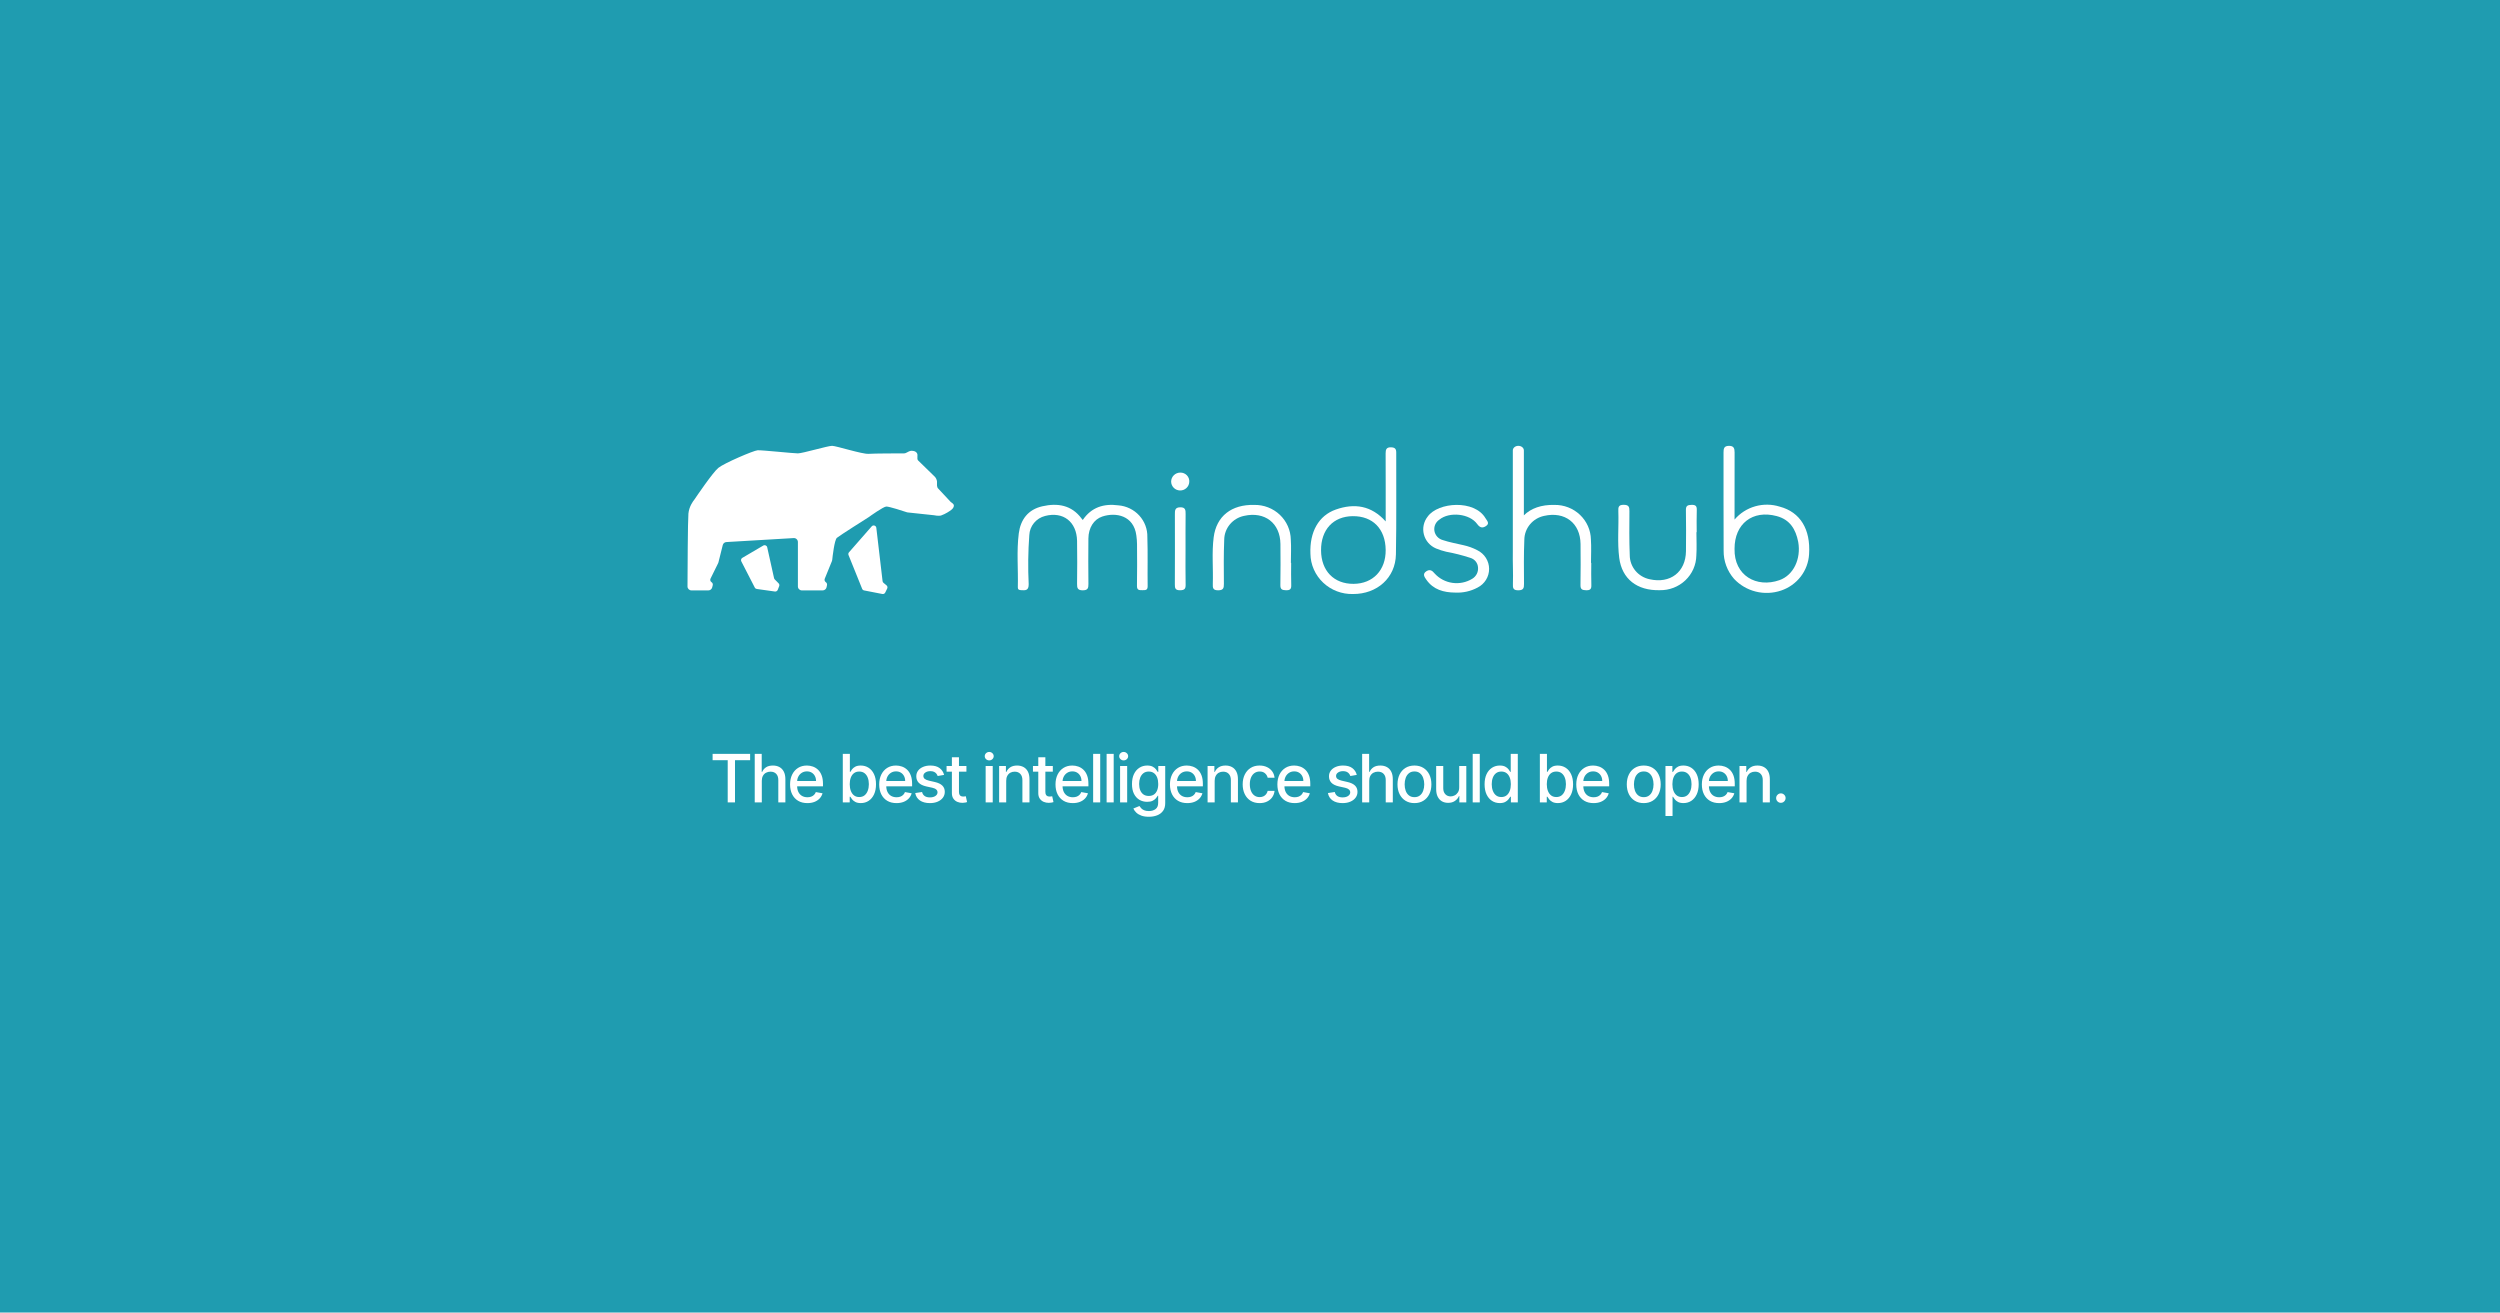
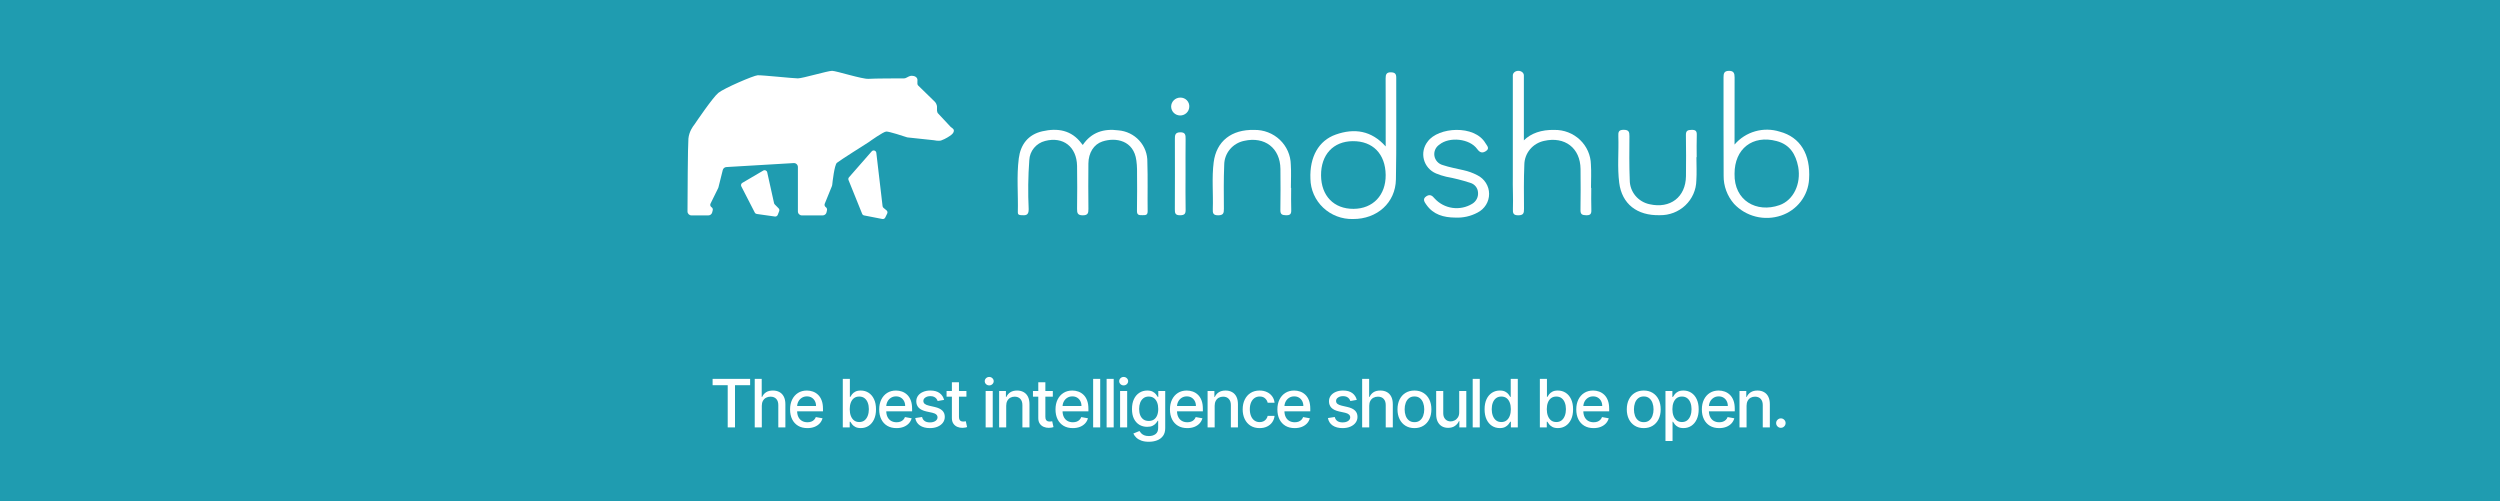
- <svg xmlns="http://www.w3.org/2000/svg" width="1200" height="630" viewBox="0 0 1200 630">
+ <svg xmlns="http://www.w3.org/2000/svg" width="1200" height="240" viewBox="0 180 1200 240">
  <rect width="1200" height="630" fill="#1F9CB0" />
  <g transform="translate(330 214) scale(1.0) translate(-330 -214)" id="mindshub-lockup">
    <path d="M418.417 252.653C419.142 251.824 420.505 252.248 420.634 253.341L423.634 278.938C423.672 279.261 423.833 279.558 424.084 279.767L425.525 280.963C425.975 281.338 426.111 281.97 425.855 282.496L424.914 284.424C424.662 284.941 424.094 285.224 423.529 285.114L414.767 283.406C414.345 283.324 413.993 283.034 413.832 282.635L407.289 266.422C407.11 265.978 407.196 265.47 407.512 265.11L418.417 252.653ZM366.374 261.868C367.117 261.432 368.071 261.846 368.258 262.688L371.545 277.501C371.596 277.733 371.713 277.946 371.88 278.115L373.733 280C374.085 280.358 374.193 280.888 374.01 281.355L373.312 283.134C373.097 283.682 372.534 284.01 371.952 283.929L363.245 282.705C362.836 282.647 362.481 282.395 362.293 282.028L355.829 269.453C355.521 268.854 355.735 268.118 356.315 267.777L366.374 261.868ZM399.433 214C401.421 214.032 413.995 218.065 416.919 217.843C419.505 217.646 431.304 217.623 433.975 217.621C434.332 217.62 434.674 217.518 434.984 217.341C435.745 216.908 436.85 216.362 437.404 216.383C438.262 216.414 439.214 216.383 440.04 217.335C440.187 217.511 440.442 218.009 440.379 218.666L440.377 218.689C440.368 218.79 440.359 218.89 440.359 218.991V219.956C440.359 220.05 440.348 220.145 440.354 220.24C440.369 220.497 440.503 220.919 440.962 221.274L448.711 228.832C449.113 229.234 449.886 230.369 449.759 231.69V233.056C449.801 233.384 449.943 234.098 450.171 234.327L456.245 240.832C456.366 240.961 456.506 241.073 456.654 241.171C457.034 241.424 457.542 241.818 457.728 242.155C457.788 242.264 457.822 242.388 457.841 242.512C457.915 242.976 457.754 243.852 456.651 244.712C455.91 245.305 453.881 246.682 451.696 247.444C451.315 247.56 450.108 247.697 448.33 247.316L435.706 245.972C435.568 245.958 435.434 245.929 435.303 245.886C434.015 245.457 426.758 243.068 425.399 243.138C423.974 243.213 417.556 247.811 416.963 248.238C416.931 248.261 416.905 248.279 416.871 248.3C415.979 248.864 402.995 257.072 401.716 258.157C400.523 259.168 399.628 267.196 399.461 268.786C399.442 268.968 399.398 269.144 399.328 269.314L395.882 277.78C395.636 278.383 395.845 279.076 396.384 279.441C396.846 279.755 397.075 280.317 396.96 280.864L396.747 281.881C396.562 282.763 395.784 283.395 394.882 283.395H384.897C383.845 283.395 382.992 282.541 382.992 281.489V260.179C382.992 259.082 382.069 258.212 380.974 258.277L348.661 260.189C347.829 260.238 347.126 260.822 346.924 261.63L344.856 269.918C344.823 270.049 344.776 270.177 344.717 270.298L341.051 277.742C340.751 278.352 340.96 279.089 341.535 279.449C342.021 279.754 342.255 280.336 342.116 280.892L341.853 281.95C341.641 282.799 340.878 283.395 340.004 283.395H331.904C330.85 283.395 329.996 282.554 330 281.5C330.027 274.436 330.139 249.866 330.437 246.553C330.75 243.087 332.769 240.459 333.191 239.944C333.242 239.881 333.284 239.827 333.33 239.759C334.12 238.589 342.162 226.721 344.807 224.577C347.588 222.322 361.689 216.256 363.658 216.129C365.627 216.002 380.79 217.62 382.992 217.621C385.191 217.621 397.444 213.968 399.433 214Z" fill="white" />
    <path d="M832.582 249.393C835.164 246.35 838.61 244.135 842.479 243.031C846.348 241.927 850.466 241.984 854.301 243.196C864.144 245.81 869.135 254.115 868.361 265.983C868.147 269.887 866.754 273.638 864.356 276.755C861.957 279.872 858.666 282.212 854.906 283.473C850.995 284.792 846.777 284.962 842.769 283.962C838.761 282.963 835.136 280.837 832.336 277.845C829.046 274.079 827.27 269.259 827.343 264.294C827.254 248.577 827.321 232.859 827.296 217.142C827.296 215.384 827.5 214.058 829.809 214.006C832.205 213.953 832.615 215.195 832.607 217.165C832.554 227.672 832.582 238.179 832.582 249.393ZM832.582 263.411C832.287 276.331 843.189 282.307 854.12 278.481C860.888 276.114 864.576 268.272 863.147 260.135C861.957 254.073 859.202 249.407 852.789 247.713C841.23 244.635 832.562 251.419 832.582 263.409V263.411Z" fill="white" />
    <path d="M814.414 255.464C814.414 251.926 814.317 248.393 814.453 244.852C814.527 242.941 813.943 242.274 811.927 242.333C810.089 242.388 809.21 242.73 809.235 244.791C809.349 251.374 809.331 257.96 809.265 264.543C809.159 274.588 801.724 280.296 791.784 278.029C789.11 277.467 786.712 276.025 784.984 273.94C783.257 271.855 782.305 269.253 782.284 266.563C781.988 259.492 782.075 252.421 782.124 245.35C782.138 243.363 781.862 242.333 779.404 242.304C776.8 242.274 776.74 243.544 776.801 245.406C777.057 252.859 776.271 260.344 777.228 267.777C778.525 277.88 785.749 283.562 796.705 283.29C798.967 283.333 801.215 282.936 803.321 282.124C805.426 281.311 807.349 280.098 808.977 278.554C810.606 277.01 811.91 275.165 812.813 273.125C813.717 271.085 814.202 268.889 814.243 266.664C814.495 262.947 814.285 259.211 814.285 255.469L814.414 255.464Z" fill="white" />
    <path d="M728.808 214C730.273 214 731.459 214.985 731.459 216.199V247.371C734.871 243.972 739.884 242.209 746.101 242.363C748.363 242.32 750.61 242.716 752.717 243.528C754.822 244.341 756.744 245.556 758.372 247.1C760.002 248.644 761.305 250.488 762.209 252.528C763.112 254.568 763.599 256.763 763.639 258.988C763.892 262.705 763.68 266.442 763.68 270.184L763.809 270.189C763.809 273.726 763.711 277.26 763.848 280.801C763.921 282.712 763.339 283.38 761.323 283.32C759.484 283.265 758.603 282.922 758.631 280.862C758.744 274.279 758.726 267.694 758.66 261.11C758.555 251.066 751.119 245.357 741.178 247.624C738.505 248.186 736.106 249.628 734.379 251.713C732.652 253.798 731.7 256.4 731.679 259.09C731.385 266.16 731.472 273.231 731.521 280.302C731.534 282.289 731.257 283.32 728.801 283.349C726.197 283.379 726.135 282.108 726.198 280.246C726.375 275.062 726.05 269.861 726.156 264.674V216.199C726.156 214.985 727.343 214 728.808 214Z" fill="white" />
    <path d="M562.147 231.122C562.163 229.988 562.63 228.906 563.446 228.106C564.263 227.307 565.365 226.853 566.517 226.843C567.114 226.827 567.706 226.935 568.257 227.16C568.808 227.385 569.304 227.722 569.713 228.149C570.122 228.576 570.435 229.083 570.631 229.637C570.827 230.191 570.902 230.78 570.851 231.364C570.792 232.482 570.292 233.533 569.456 234.292C568.62 235.051 567.516 235.459 566.378 235.427C565.241 235.395 564.162 234.927 563.371 234.122C562.581 233.318 562.141 232.241 562.147 231.122Z" fill="white" />
    <path d="M698.514 284.442C692.949 284.402 687.98 283.03 684.649 278.258C683.776 277.01 682.636 275.515 684.63 274.219C686.313 273.125 687.436 273.807 688.636 275.286C690.861 277.724 693.886 279.314 697.181 279.778C700.477 280.241 703.834 279.549 706.663 277.822C707.607 277.258 708.369 276.442 708.862 275.469C709.353 274.497 709.555 273.407 709.444 272.325C709.379 271.285 708.989 270.289 708.33 269.474C707.67 268.659 706.77 268.063 705.754 267.768C701.955 266.53 698.076 265.545 694.143 264.821C692.489 264.436 690.872 263.916 689.309 263.265C687.879 262.663 686.609 261.745 685.598 260.584C684.586 259.422 683.858 258.048 683.472 256.566C683.086 255.084 683.05 253.535 683.367 252.038C683.685 250.54 684.35 249.134 685.307 247.929C690.311 240.983 707.778 239.735 713.039 248.747C713.722 249.915 715.238 251.218 713.259 252.514C711.571 253.62 710.346 253.33 709.04 251.526C705.428 246.503 695.679 245.491 690.882 249.437C690.004 250.024 689.317 250.844 688.899 251.803C688.481 252.761 688.35 253.818 688.521 254.847C688.694 255.876 689.161 256.836 689.87 257.612C690.578 258.388 691.496 258.95 692.516 259.229C695.716 260.317 699.1 260.886 702.403 261.675C704.75 262.179 707.014 262.998 709.132 264.112C710.82 264.944 712.241 266.219 713.237 267.798C714.233 269.376 714.765 271.195 714.773 273.053C714.781 274.91 714.267 276.734 713.285 278.321C712.305 279.908 710.896 281.196 709.216 282.044C705.942 283.8 702.239 284.631 698.514 284.442Z" fill="white" />
    <path d="M665.128 250.294C665.128 239.171 665.161 228.408 665.101 217.645C665.093 215.757 665.473 214.639 667.72 214.71C669.502 214.765 670.2 215.413 670.195 217.194C670.134 233.503 670.347 249.816 670.043 266.117C669.833 277.35 660.999 285.183 649.454 285.13C646.818 285.201 644.195 284.756 641.736 283.821C639.277 282.886 637.031 281.48 635.129 279.685C633.226 277.889 631.705 275.74 630.653 273.361C629.602 270.982 629.041 268.422 629.003 265.828C628.581 255.387 632.876 247.505 641.193 244.576C650.113 241.434 658.299 242.628 665.128 250.294ZM649.691 280.249C659.036 280.205 665.23 273.662 665.123 263.969C665.002 253.884 658.949 247.67 649.329 247.756C639.964 247.84 634.045 254.225 634.106 264.179C634.166 274.01 640.259 280.293 649.691 280.249Z" fill="white" />
    <path d="M619.755 270.189C619.755 273.727 619.658 277.26 619.794 280.801C619.868 282.712 619.286 283.379 617.27 283.32C615.43 283.265 614.55 282.922 614.577 280.862C614.69 274.279 614.672 267.693 614.606 261.11C614.501 251.065 607.066 245.357 597.125 247.623C594.452 248.185 592.053 249.628 590.326 251.713C588.598 253.798 587.646 256.4 587.625 259.09C587.33 266.161 587.417 273.231 587.466 280.302C587.479 282.29 587.203 283.32 584.747 283.349C582.142 283.379 582.082 282.108 582.144 280.247C582.398 272.794 581.613 265.308 582.569 257.876C583.867 247.772 591.09 242.091 602.047 242.362C604.309 242.32 606.556 242.716 608.662 243.529C610.768 244.342 612.69 245.555 614.318 247.099C615.947 248.643 617.251 250.488 618.154 252.528C619.058 254.568 619.544 256.763 619.585 258.988C619.837 262.705 619.626 266.442 619.626 270.184L619.755 270.189Z" fill="white" />
    <path d="M569.058 263.516C569.058 269.209 568.981 274.902 569.101 280.593C569.144 282.59 568.625 283.297 566.452 283.322C564.094 283.349 563.909 282.288 563.927 280.455C563.985 269.268 563.968 258.079 563.944 246.89C563.944 245.109 563.89 243.559 566.469 243.501C569.049 243.444 569.109 244.881 569.092 246.733C569.025 252.329 569.058 257.922 569.058 263.516Z" fill="white" />
    <path d="M519.727 249.594C523.884 243.425 529.892 241.644 536.832 242.565C540.684 242.878 544.269 244.628 546.853 247.456C549.437 250.284 550.824 253.977 550.731 257.779C550.997 265.635 550.754 273.509 550.871 281.373C550.9 283.389 549.758 283.265 548.393 283.284C546.897 283.297 545.703 283.372 545.743 281.214C545.871 274.525 545.807 267.837 545.774 261.158C545.75 259.785 545.642 258.416 545.452 257.056C544.222 247.396 535.6 245.781 529.136 247.922C525.057 249.259 522.485 253.313 522.431 258.471C522.353 265.745 522.358 273.021 522.443 280.297C522.466 282.286 522.179 283.354 519.71 283.354C517.201 283.354 516.973 282.181 516.991 280.251C517.053 273.371 517.126 266.491 516.991 259.611C516.796 250.418 510.305 245.424 501.669 247.652C499.567 248.178 497.693 249.357 496.324 251.012C494.955 252.668 494.164 254.714 494.069 256.846C493.489 264.688 493.389 272.556 493.768 280.41C493.801 283.536 492.198 283.41 490.077 283.276C489.159 283.221 488.523 282.988 488.555 281.925C488.792 273.287 487.908 264.616 489.017 256.011C489.871 249.378 493.498 244.566 500.317 243.016C507.605 241.35 514.328 242.395 519.125 248.864C519.277 249.061 519.462 249.267 519.727 249.594Z" fill="white" />
    <path d="M342.05 364.888V361.865H360.061V364.888H352.8V385.138H349.3V364.888H342.05ZM365.666 374.774V385.138H362.268V361.865H365.621V370.524H365.837C366.246 369.585 366.871 368.838 367.712 368.285C368.553 367.732 369.651 367.456 371.007 367.456C372.204 367.456 373.25 367.702 374.143 368.195C375.045 368.687 375.742 369.422 376.234 370.399C376.734 371.369 376.984 372.581 376.984 374.035V385.138H373.587V374.445C373.587 373.164 373.257 372.172 372.598 371.467C371.939 370.755 371.022 370.399 369.848 370.399C369.045 370.399 368.325 370.57 367.689 370.91C367.06 371.251 366.564 371.751 366.2 372.41C365.844 373.062 365.666 373.85 365.666 374.774ZM387.541 385.49C385.821 385.49 384.34 385.123 383.098 384.388C381.863 383.645 380.909 382.604 380.234 381.263C379.568 379.914 379.234 378.335 379.234 376.524C379.234 374.736 379.568 373.16 380.234 371.797C380.909 370.433 381.848 369.369 383.053 368.604C384.265 367.838 385.681 367.456 387.303 367.456C388.287 367.456 389.242 367.619 390.166 367.945C391.09 368.27 391.92 368.782 392.655 369.479C393.39 370.176 393.969 371.081 394.393 372.195C394.818 373.301 395.03 374.645 395.03 376.229V377.433H381.155V374.888H391.7C391.7 373.994 391.518 373.202 391.155 372.513C390.791 371.816 390.28 371.267 389.621 370.865C388.969 370.463 388.204 370.263 387.325 370.263C386.371 370.263 385.537 370.498 384.825 370.967C384.121 371.429 383.575 372.035 383.189 372.785C382.81 373.528 382.621 374.335 382.621 375.206V377.195C382.621 378.361 382.825 379.354 383.234 380.172C383.651 380.99 384.231 381.615 384.973 382.047C385.715 382.471 386.583 382.683 387.575 382.683C388.219 382.683 388.806 382.592 389.337 382.41C389.867 382.221 390.325 381.941 390.712 381.57C391.098 381.198 391.393 380.74 391.598 380.195L394.814 380.774C394.556 381.721 394.094 382.551 393.428 383.263C392.768 383.967 391.939 384.517 390.939 384.91C389.946 385.297 388.814 385.49 387.541 385.49ZM404.541 385.138V361.865H407.939V370.513H408.143C408.34 370.149 408.625 369.729 408.996 369.251C409.367 368.774 409.882 368.357 410.541 368.001C411.2 367.638 412.071 367.456 413.155 367.456C414.564 367.456 415.821 367.812 416.928 368.524C418.034 369.236 418.901 370.263 419.53 371.604C420.166 372.945 420.484 374.558 420.484 376.445C420.484 378.331 420.17 379.948 419.541 381.297C418.912 382.638 418.049 383.672 416.95 384.399C415.852 385.119 414.598 385.479 413.189 385.479C412.128 385.479 411.261 385.301 410.587 384.945C409.92 384.588 409.397 384.172 409.018 383.695C408.64 383.217 408.348 382.793 408.143 382.422H407.859V385.138H404.541ZM407.871 376.41C407.871 377.638 408.049 378.713 408.405 379.638C408.761 380.562 409.276 381.285 409.95 381.808C410.625 382.323 411.45 382.581 412.428 382.581C413.443 382.581 414.291 382.312 414.973 381.774C415.655 381.229 416.17 380.49 416.518 379.558C416.875 378.626 417.053 377.577 417.053 376.41C417.053 375.259 416.878 374.225 416.53 373.308C416.189 372.392 415.674 371.668 414.984 371.138C414.303 370.607 413.45 370.342 412.428 370.342C411.443 370.342 410.609 370.596 409.928 371.104C409.253 371.611 408.742 372.32 408.393 373.229C408.045 374.138 407.871 375.198 407.871 376.41ZM430.322 385.49C428.603 385.49 427.122 385.123 425.879 384.388C424.644 383.645 423.69 382.604 423.016 381.263C422.349 379.914 422.016 378.335 422.016 376.524C422.016 374.736 422.349 373.16 423.016 371.797C423.69 370.433 424.629 369.369 425.834 368.604C427.046 367.838 428.463 367.456 430.084 367.456C431.069 367.456 432.023 367.619 432.947 367.945C433.872 368.27 434.701 368.782 435.436 369.479C436.171 370.176 436.75 371.081 437.175 372.195C437.599 373.301 437.811 374.645 437.811 376.229V377.433H423.936V374.888H434.482C434.482 373.994 434.3 373.202 433.936 372.513C433.572 371.816 433.061 371.267 432.402 370.865C431.75 370.463 430.985 370.263 430.107 370.263C429.152 370.263 428.319 370.498 427.607 370.967C426.902 371.429 426.357 372.035 425.97 372.785C425.591 373.528 425.402 374.335 425.402 375.206V377.195C425.402 378.361 425.607 379.354 426.016 380.172C426.432 380.99 427.012 381.615 427.754 382.047C428.497 382.471 429.364 382.683 430.357 382.683C431 382.683 431.588 382.592 432.118 382.41C432.648 382.221 433.107 381.941 433.493 381.57C433.879 381.198 434.175 380.74 434.379 380.195L437.595 380.774C437.338 381.721 436.875 382.551 436.209 383.263C435.55 383.967 434.72 384.517 433.72 384.91C432.728 385.297 431.595 385.49 430.322 385.49ZM453.161 371.945L450.081 372.49C449.952 372.096 449.748 371.721 449.467 371.365C449.195 371.009 448.823 370.717 448.354 370.49C447.884 370.263 447.297 370.149 446.592 370.149C445.63 370.149 444.827 370.365 444.183 370.797C443.539 371.221 443.217 371.77 443.217 372.445C443.217 373.028 443.433 373.498 443.865 373.854C444.297 374.21 444.994 374.501 445.956 374.729L448.729 375.365C450.335 375.736 451.532 376.308 452.32 377.081C453.107 377.854 453.501 378.857 453.501 380.092C453.501 381.138 453.198 382.07 452.592 382.888C451.994 383.698 451.157 384.335 450.081 384.797C449.013 385.259 447.774 385.49 446.365 385.49C444.411 385.49 442.816 385.073 441.581 384.24C440.346 383.399 439.589 382.206 439.308 380.66L442.592 380.16C442.797 381.017 443.217 381.664 443.854 382.104C444.49 382.535 445.32 382.751 446.342 382.751C447.456 382.751 448.346 382.52 449.013 382.058C449.679 381.588 450.013 381.017 450.013 380.342C450.013 379.797 449.808 379.338 449.399 378.967C448.998 378.596 448.38 378.316 447.547 378.126L444.592 377.479C442.964 377.107 441.759 376.517 440.979 375.706C440.206 374.895 439.82 373.869 439.82 372.626C439.82 371.596 440.107 370.695 440.683 369.922C441.259 369.149 442.054 368.547 443.07 368.115C444.085 367.676 445.248 367.456 446.558 367.456C448.445 367.456 449.929 367.865 451.013 368.683C452.096 369.494 452.812 370.581 453.161 371.945ZM463.885 367.683V370.41H454.351V367.683H463.885ZM456.908 363.501H460.305V380.013C460.305 380.672 460.404 381.168 460.601 381.501C460.798 381.827 461.052 382.051 461.362 382.172C461.68 382.285 462.025 382.342 462.396 382.342C462.669 382.342 462.908 382.323 463.112 382.285C463.317 382.248 463.476 382.217 463.589 382.195L464.203 385.001C464.006 385.077 463.726 385.153 463.362 385.229C462.999 385.312 462.544 385.357 461.999 385.365C461.105 385.38 460.271 385.221 459.499 384.888C458.726 384.554 458.101 384.039 457.624 383.342C457.146 382.645 456.908 381.77 456.908 380.717V363.501ZM473.112 385.138V367.683H476.51V385.138H473.112ZM474.828 364.99C474.237 364.99 473.73 364.793 473.305 364.399C472.889 363.998 472.68 363.52 472.68 362.967C472.68 362.407 472.889 361.929 473.305 361.535C473.73 361.134 474.237 360.933 474.828 360.933C475.419 360.933 475.923 361.134 476.339 361.535C476.764 361.929 476.976 362.407 476.976 362.967C476.976 363.52 476.764 363.998 476.339 364.399C475.923 364.793 475.419 364.99 474.828 364.99ZM482.979 374.774V385.138H479.581V367.683H482.842V370.524H483.058C483.46 369.6 484.089 368.857 484.945 368.297C485.808 367.736 486.895 367.456 488.206 367.456C489.395 367.456 490.437 367.706 491.331 368.206C492.225 368.698 492.918 369.433 493.411 370.41C493.903 371.388 494.149 372.596 494.149 374.035V385.138H490.751V374.445C490.751 373.179 490.422 372.191 489.763 371.479C489.104 370.759 488.198 370.399 487.047 370.399C486.259 370.399 485.558 370.57 484.945 370.91C484.339 371.251 483.857 371.751 483.501 372.41C483.153 373.062 482.979 373.85 482.979 374.774ZM505.354 367.683V370.41H495.82V367.683H505.354ZM498.376 363.501H501.774V380.013C501.774 380.672 501.873 381.168 502.07 381.501C502.267 381.827 502.52 382.051 502.831 382.172C503.149 382.285 503.494 382.342 503.865 382.342C504.138 382.342 504.376 382.323 504.581 382.285C504.786 382.248 504.945 382.217 505.058 382.195L505.672 385.001C505.475 385.077 505.195 385.153 504.831 385.229C504.467 385.312 504.013 385.357 503.467 385.365C502.573 385.38 501.74 385.221 500.967 384.888C500.195 384.554 499.57 384.039 499.092 383.342C498.615 382.645 498.376 381.77 498.376 380.717V363.501ZM514.947 385.49C513.228 385.49 511.747 385.123 510.504 384.388C509.269 383.645 508.315 382.604 507.641 381.263C506.974 379.914 506.641 378.335 506.641 376.524C506.641 374.736 506.974 373.16 507.641 371.797C508.315 370.433 509.254 369.369 510.459 368.604C511.671 367.838 513.088 367.456 514.709 367.456C515.694 367.456 516.648 367.619 517.572 367.945C518.497 368.27 519.326 368.782 520.061 369.479C520.796 370.176 521.375 371.081 521.8 372.195C522.224 373.301 522.436 374.645 522.436 376.229V377.433H508.561V374.888H519.107C519.107 373.994 518.925 373.202 518.561 372.513C518.197 371.816 517.686 371.267 517.027 370.865C516.375 370.463 515.61 370.263 514.732 370.263C513.777 370.263 512.944 370.498 512.232 370.967C511.527 371.429 510.982 372.035 510.595 372.785C510.216 373.528 510.027 374.335 510.027 375.206V377.195C510.027 378.361 510.232 379.354 510.641 380.172C511.057 380.99 511.637 381.615 512.379 382.047C513.122 382.471 513.989 382.683 514.982 382.683C515.625 382.683 516.213 382.592 516.743 382.41C517.273 382.221 517.732 381.941 518.118 381.57C518.504 381.198 518.8 380.74 519.004 380.195L522.22 380.774C521.963 381.721 521.5 382.551 520.834 383.263C520.175 383.967 519.345 384.517 518.345 384.91C517.353 385.297 516.22 385.49 514.947 385.49ZM528.104 361.865V385.138H524.706V361.865H528.104ZM534.572 361.865V385.138H531.175V361.865H534.572ZM537.643 385.138V367.683H541.041V385.138H537.643ZM539.359 364.99C538.768 364.99 538.261 364.793 537.837 364.399C537.42 363.998 537.212 363.52 537.212 362.967C537.212 362.407 537.42 361.929 537.837 361.535C538.261 361.134 538.768 360.933 539.359 360.933C539.95 360.933 540.454 361.134 540.871 361.535C541.295 361.929 541.507 362.407 541.507 362.967C541.507 363.52 541.295 363.998 540.871 364.399C540.454 364.793 539.95 364.99 539.359 364.99ZM551.43 392.047C550.044 392.047 548.851 391.865 547.851 391.501C546.858 391.138 546.048 390.657 545.419 390.058C544.79 389.46 544.321 388.804 544.01 388.092L546.93 386.888C547.135 387.221 547.408 387.573 547.749 387.945C548.097 388.323 548.567 388.645 549.158 388.91C549.756 389.176 550.525 389.308 551.464 389.308C552.752 389.308 553.817 388.994 554.658 388.365C555.499 387.744 555.919 386.751 555.919 385.388V381.956H555.703C555.499 382.327 555.203 382.74 554.817 383.195C554.438 383.649 553.915 384.043 553.249 384.376C552.582 384.71 551.714 384.876 550.646 384.876C549.268 384.876 548.025 384.554 546.919 383.91C545.821 383.259 544.949 382.301 544.305 381.035C543.669 379.763 543.351 378.198 543.351 376.342C543.351 374.486 543.665 372.895 544.294 371.57C544.93 370.244 545.802 369.229 546.908 368.524C548.014 367.812 549.268 367.456 550.669 367.456C551.752 367.456 552.627 367.638 553.294 368.001C553.961 368.357 554.48 368.774 554.851 369.251C555.23 369.729 555.521 370.149 555.726 370.513H555.976V367.683H559.305V385.524C559.305 387.024 558.957 388.255 558.26 389.217C557.563 390.179 556.62 390.892 555.43 391.354C554.249 391.816 552.915 392.047 551.43 392.047ZM551.396 382.058C552.374 382.058 553.199 381.831 553.874 381.376C554.555 380.914 555.071 380.255 555.419 379.399C555.775 378.535 555.953 377.501 555.953 376.297C555.953 375.123 555.779 374.088 555.43 373.195C555.082 372.301 554.571 371.604 553.896 371.104C553.222 370.596 552.389 370.342 551.396 370.342C550.374 370.342 549.521 370.607 548.839 371.138C548.158 371.66 547.643 372.373 547.294 373.274C546.953 374.176 546.783 375.183 546.783 376.297C546.783 377.441 546.957 378.445 547.305 379.308C547.654 380.172 548.169 380.846 548.851 381.331C549.54 381.816 550.389 382.058 551.396 382.058ZM569.885 385.49C568.165 385.49 566.684 385.123 565.442 384.388C564.207 383.645 563.252 382.604 562.578 381.263C561.911 379.914 561.578 378.335 561.578 376.524C561.578 374.736 561.911 373.16 562.578 371.797C563.252 370.433 564.192 369.369 565.396 368.604C566.608 367.838 568.025 367.456 569.646 367.456C570.631 367.456 571.586 367.619 572.51 367.945C573.434 368.27 574.264 368.782 574.999 369.479C575.733 370.176 576.313 371.081 576.737 372.195C577.161 373.301 577.374 374.645 577.374 376.229V377.433H563.499V374.888H574.044C574.044 373.994 573.862 373.202 573.499 372.513C573.135 371.816 572.624 371.267 571.964 370.865C571.313 370.463 570.548 370.263 569.669 370.263C568.714 370.263 567.881 370.498 567.169 370.967C566.464 371.429 565.919 372.035 565.533 372.785C565.154 373.528 564.964 374.335 564.964 375.206V377.195C564.964 378.361 565.169 379.354 565.578 380.172C565.995 380.99 566.574 381.615 567.317 382.047C568.059 382.471 568.927 382.683 569.919 382.683C570.563 382.683 571.15 382.592 571.68 382.41C572.211 382.221 572.669 381.941 573.055 381.57C573.442 381.198 573.737 380.74 573.942 380.195L577.158 380.774C576.9 381.721 576.438 382.551 575.771 383.263C575.112 383.967 574.283 384.517 573.283 384.91C572.29 385.297 571.158 385.49 569.885 385.49ZM583.041 374.774V385.138H579.643V367.683H582.905V370.524H583.121C583.522 369.6 584.151 368.857 585.007 368.297C585.871 367.736 586.958 367.456 588.268 367.456C589.458 367.456 590.5 367.706 591.393 368.206C592.287 368.698 592.981 369.433 593.473 370.41C593.965 371.388 594.212 372.596 594.212 374.035V385.138H590.814V374.445C590.814 373.179 590.484 372.191 589.825 371.479C589.166 370.759 588.261 370.399 587.109 370.399C586.321 370.399 585.621 370.57 585.007 370.91C584.401 371.251 583.92 371.751 583.564 372.41C583.215 373.062 583.041 373.85 583.041 374.774ZM604.621 385.49C602.931 385.49 601.477 385.107 600.257 384.342C599.045 383.57 598.113 382.505 597.462 381.149C596.81 379.793 596.484 378.24 596.484 376.49C596.484 374.717 596.818 373.153 597.484 371.797C598.151 370.433 599.09 369.369 600.303 368.604C601.515 367.838 602.943 367.456 604.587 367.456C605.912 367.456 607.094 367.702 608.132 368.195C609.17 368.679 610.007 369.361 610.643 370.24C611.287 371.119 611.67 372.145 611.791 373.32H608.484C608.303 372.501 607.886 371.797 607.234 371.206C606.59 370.615 605.727 370.32 604.643 370.32C603.696 370.32 602.867 370.57 602.155 371.07C601.45 371.562 600.901 372.267 600.507 373.183C600.113 374.092 599.916 375.168 599.916 376.41C599.916 377.683 600.109 378.782 600.496 379.706C600.882 380.63 601.428 381.346 602.132 381.854C602.844 382.361 603.681 382.615 604.643 382.615C605.287 382.615 605.871 382.498 606.393 382.263C606.924 382.02 607.367 381.676 607.723 381.229C608.087 380.782 608.34 380.244 608.484 379.615H611.791C611.67 380.744 611.303 381.751 610.689 382.638C610.075 383.524 609.253 384.221 608.223 384.729C607.2 385.236 606 385.49 604.621 385.49ZM621.447 385.49C619.728 385.49 618.247 385.123 617.004 384.388C615.769 383.645 614.815 382.604 614.141 381.263C613.474 379.914 613.141 378.335 613.141 376.524C613.141 374.736 613.474 373.16 614.141 371.797C614.815 370.433 615.754 369.369 616.959 368.604C618.171 367.838 619.588 367.456 621.209 367.456C622.194 367.456 623.148 367.619 624.072 367.945C624.997 368.27 625.826 368.782 626.561 369.479C627.296 370.176 627.875 371.081 628.3 372.195C628.724 373.301 628.936 374.645 628.936 376.229V377.433H615.061V374.888H625.607C625.607 373.994 625.425 373.202 625.061 372.513C624.697 371.816 624.186 371.267 623.527 370.865C622.875 370.463 622.11 370.263 621.232 370.263C620.277 370.263 619.444 370.498 618.732 370.967C618.027 371.429 617.482 372.035 617.095 372.785C616.716 373.528 616.527 374.335 616.527 375.206V377.195C616.527 378.361 616.732 379.354 617.141 380.172C617.557 380.99 618.137 381.615 618.879 382.047C619.622 382.471 620.489 382.683 621.482 382.683C622.125 382.683 622.713 382.592 623.243 382.41C623.773 382.221 624.232 381.941 624.618 381.57C625.004 381.198 625.3 380.74 625.504 380.195L628.72 380.774C628.463 381.721 628 382.551 627.334 383.263C626.675 383.967 625.845 384.517 624.845 384.91C623.853 385.297 622.72 385.49 621.447 385.49ZM651.254 371.945L648.175 372.49C648.046 372.096 647.841 371.721 647.561 371.365C647.288 371.009 646.917 370.717 646.447 370.49C645.978 370.263 645.391 370.149 644.686 370.149C643.724 370.149 642.921 370.365 642.277 370.797C641.633 371.221 641.311 371.77 641.311 372.445C641.311 373.028 641.527 373.498 641.959 373.854C642.391 374.21 643.088 374.501 644.05 374.729L646.822 375.365C648.429 375.736 649.625 376.308 650.413 377.081C651.201 377.854 651.595 378.857 651.595 380.092C651.595 381.138 651.292 382.07 650.686 382.888C650.088 383.698 649.25 384.335 648.175 384.797C647.107 385.259 645.868 385.49 644.459 385.49C642.504 385.49 640.91 385.073 639.675 384.24C638.44 383.399 637.682 382.206 637.402 380.66L640.686 380.16C640.891 381.017 641.311 381.664 641.947 382.104C642.584 382.535 643.413 382.751 644.436 382.751C645.55 382.751 646.44 382.52 647.107 382.058C647.773 381.588 648.107 381.017 648.107 380.342C648.107 379.797 647.902 379.338 647.493 378.967C647.091 378.596 646.474 378.316 645.641 378.126L642.686 377.479C641.057 377.107 639.853 376.517 639.072 375.706C638.3 374.895 637.913 373.869 637.913 372.626C637.913 371.596 638.201 370.695 638.777 369.922C639.353 369.149 640.148 368.547 641.163 368.115C642.179 367.676 643.341 367.456 644.652 367.456C646.538 367.456 648.023 367.865 649.107 368.683C650.19 369.494 650.906 370.581 651.254 371.945ZM657.229 374.774V385.138H653.831V361.865H657.183V370.524H657.399C657.808 369.585 658.433 368.838 659.274 368.285C660.115 367.732 661.214 367.456 662.57 367.456C663.767 367.456 664.812 367.702 665.706 368.195C666.607 368.687 667.304 369.422 667.797 370.399C668.297 371.369 668.547 372.581 668.547 374.035V385.138H665.149V374.445C665.149 373.164 664.82 372.172 664.161 371.467C663.501 370.755 662.585 370.399 661.411 370.399C660.607 370.399 659.888 370.57 659.251 370.91C658.623 371.251 658.126 371.751 657.763 372.41C657.407 373.062 657.229 373.85 657.229 374.774ZM678.933 385.49C677.297 385.49 675.869 385.115 674.649 384.365C673.429 383.615 672.482 382.566 671.808 381.217C671.134 379.869 670.797 378.293 670.797 376.49C670.797 374.679 671.134 373.096 671.808 371.74C672.482 370.384 673.429 369.331 674.649 368.581C675.869 367.831 677.297 367.456 678.933 367.456C680.57 367.456 681.998 367.831 683.217 368.581C684.437 369.331 685.384 370.384 686.058 371.74C686.732 373.096 687.07 374.679 687.07 376.49C687.07 378.293 686.732 379.869 686.058 381.217C685.384 382.566 684.437 383.615 683.217 384.365C681.998 385.115 680.57 385.49 678.933 385.49ZM678.945 382.638C680.005 382.638 680.884 382.357 681.581 381.797C682.278 381.236 682.793 380.49 683.126 379.558C683.467 378.626 683.638 377.6 683.638 376.479C683.638 375.365 683.467 374.342 683.126 373.41C682.793 372.471 682.278 371.717 681.581 371.149C680.884 370.581 680.005 370.297 678.945 370.297C677.876 370.297 676.99 370.581 676.286 371.149C675.589 371.717 675.07 372.471 674.729 373.41C674.395 374.342 674.229 375.365 674.229 376.479C674.229 377.6 674.395 378.626 674.729 379.558C675.07 380.49 675.589 381.236 676.286 381.797C676.99 382.357 677.876 382.638 678.945 382.638ZM700.419 377.899V367.683H703.828V385.138H700.487V382.115H700.305C699.904 383.047 699.26 383.823 698.374 384.445C697.495 385.058 696.4 385.365 695.089 385.365C693.968 385.365 692.976 385.119 692.112 384.626C691.256 384.126 690.582 383.388 690.089 382.41C689.605 381.433 689.362 380.225 689.362 378.785V367.683H692.76V378.376C692.76 379.566 693.089 380.513 693.749 381.217C694.408 381.922 695.264 382.274 696.317 382.274C696.953 382.274 697.586 382.115 698.214 381.797C698.851 381.479 699.377 380.998 699.794 380.354C700.218 379.71 700.427 378.892 700.419 377.899ZM710.291 361.865V385.138H706.893V361.865H710.291ZM719.896 385.479C718.487 385.479 717.23 385.119 716.124 384.399C715.025 383.672 714.161 382.638 713.533 381.297C712.911 379.948 712.601 378.331 712.601 376.445C712.601 374.558 712.915 372.945 713.544 371.604C714.18 370.263 715.052 369.236 716.158 368.524C717.264 367.812 718.518 367.456 719.919 367.456C721.002 367.456 721.874 367.638 722.533 368.001C723.199 368.357 723.714 368.774 724.078 369.251C724.449 369.729 724.737 370.149 724.942 370.513H725.146V361.865H728.544V385.138H725.226V382.422H724.942C724.737 382.793 724.442 383.217 724.055 383.695C723.677 384.172 723.154 384.588 722.487 384.945C721.821 385.301 720.957 385.479 719.896 385.479ZM720.646 382.581C721.624 382.581 722.449 382.323 723.124 381.808C723.805 381.285 724.321 380.562 724.669 379.638C725.025 378.713 725.203 377.638 725.203 376.41C725.203 375.198 725.029 374.138 724.68 373.229C724.332 372.32 723.821 371.611 723.146 371.104C722.472 370.596 721.639 370.342 720.646 370.342C719.624 370.342 718.771 370.607 718.089 371.138C717.408 371.668 716.893 372.392 716.544 373.308C716.203 374.225 716.033 375.259 716.033 376.41C716.033 377.577 716.207 378.626 716.555 379.558C716.904 380.49 717.419 381.229 718.101 381.774C718.79 382.312 719.639 382.581 720.646 382.581ZM739.135 385.138V361.865H742.533V370.513H742.737C742.934 370.149 743.218 369.729 743.589 369.251C743.961 368.774 744.476 368.357 745.135 368.001C745.794 367.638 746.665 367.456 747.749 367.456C749.158 367.456 750.415 367.812 751.521 368.524C752.627 369.236 753.495 370.263 754.124 371.604C754.76 372.945 755.078 374.558 755.078 376.445C755.078 378.331 754.764 379.948 754.135 381.297C753.506 382.638 752.643 383.672 751.544 384.399C750.446 385.119 749.192 385.479 747.783 385.479C746.722 385.479 745.855 385.301 745.18 384.945C744.514 384.588 743.991 384.172 743.612 383.695C743.233 383.217 742.942 382.793 742.737 382.422H742.453V385.138H739.135ZM742.464 376.41C742.464 377.638 742.643 378.713 742.999 379.638C743.355 380.562 743.87 381.285 744.544 381.808C745.218 382.323 746.044 382.581 747.021 382.581C748.036 382.581 748.885 382.312 749.567 381.774C750.249 381.229 750.764 380.49 751.112 379.558C751.468 378.626 751.646 377.577 751.646 376.41C751.646 375.259 751.472 374.225 751.124 373.308C750.783 372.392 750.268 371.668 749.578 371.138C748.896 370.607 748.044 370.342 747.021 370.342C746.036 370.342 745.203 370.596 744.521 371.104C743.847 371.611 743.336 372.32 742.987 373.229C742.639 374.138 742.464 375.198 742.464 376.41ZM764.916 385.49C763.196 385.49 761.715 385.123 760.473 384.388C759.238 383.645 758.284 382.604 757.609 381.263C756.943 379.914 756.609 378.335 756.609 376.524C756.609 374.736 756.943 373.16 757.609 371.797C758.284 370.433 759.223 369.369 760.428 368.604C761.64 367.838 763.056 367.456 764.678 367.456C765.662 367.456 766.617 367.619 767.541 367.945C768.465 368.27 769.295 368.782 770.03 369.479C770.765 370.176 771.344 371.081 771.768 372.195C772.193 373.301 772.405 374.645 772.405 376.229V377.433H758.53V374.888H769.075C769.075 373.994 768.893 373.202 768.53 372.513C768.166 371.816 767.655 371.267 766.996 370.865C766.344 370.463 765.579 370.263 764.7 370.263C763.746 370.263 762.912 370.498 762.2 370.967C761.496 371.429 760.95 372.035 760.564 372.785C760.185 373.528 759.996 374.335 759.996 375.206V377.195C759.996 378.361 760.2 379.354 760.609 380.172C761.026 380.99 761.606 381.615 762.348 382.047C763.09 382.471 763.958 382.683 764.95 382.683C765.594 382.683 766.181 382.592 766.712 382.41C767.242 382.221 767.7 381.941 768.087 381.57C768.473 381.198 768.768 380.74 768.973 380.195L772.189 380.774C771.931 381.721 771.469 382.551 770.803 383.263C770.143 383.967 769.314 384.517 768.314 384.91C767.321 385.297 766.189 385.49 764.916 385.49ZM788.996 385.49C787.359 385.49 785.931 385.115 784.712 384.365C783.492 383.615 782.545 382.566 781.871 381.217C781.196 379.869 780.859 378.293 780.859 376.49C780.859 374.679 781.196 373.096 781.871 371.74C782.545 370.384 783.492 369.331 784.712 368.581C785.931 367.831 787.359 367.456 788.996 367.456C790.632 367.456 792.06 367.831 793.28 368.581C794.5 369.331 795.446 370.384 796.121 371.74C796.795 373.096 797.132 374.679 797.132 376.49C797.132 378.293 796.795 379.869 796.121 381.217C795.446 382.566 794.5 383.615 793.28 384.365C792.06 385.115 790.632 385.49 788.996 385.49ZM789.007 382.638C790.068 382.638 790.946 382.357 791.643 381.797C792.34 381.236 792.856 380.49 793.189 379.558C793.53 378.626 793.7 377.6 793.7 376.479C793.7 375.365 793.53 374.342 793.189 373.41C792.856 372.471 792.34 371.717 791.643 371.149C790.946 370.581 790.068 370.297 789.007 370.297C787.939 370.297 787.053 370.581 786.348 371.149C785.651 371.717 785.132 372.471 784.791 373.41C784.458 374.342 784.291 375.365 784.291 376.479C784.291 377.6 784.458 378.626 784.791 379.558C785.132 380.49 785.651 381.236 786.348 381.797C787.053 382.357 787.939 382.638 789.007 382.638ZM799.425 391.683V367.683H802.743V370.513H803.027C803.224 370.149 803.508 369.729 803.879 369.251C804.25 368.774 804.766 368.357 805.425 368.001C806.084 367.638 806.955 367.456 808.038 367.456C809.447 367.456 810.705 367.812 811.811 368.524C812.917 369.236 813.785 370.263 814.413 371.604C815.05 372.945 815.368 374.558 815.368 376.445C815.368 378.331 815.054 379.948 814.425 381.297C813.796 382.638 812.932 383.672 811.834 384.399C810.735 385.119 809.482 385.479 808.072 385.479C807.012 385.479 806.144 385.301 805.47 384.945C804.804 384.588 804.281 384.172 803.902 383.695C803.523 383.217 803.232 382.793 803.027 382.422H802.822V391.683H799.425ZM802.754 376.41C802.754 377.638 802.932 378.713 803.288 379.638C803.644 380.562 804.16 381.285 804.834 381.808C805.508 382.323 806.334 382.581 807.311 382.581C808.326 382.581 809.175 382.312 809.857 381.774C810.538 381.229 811.054 380.49 811.402 379.558C811.758 378.626 811.936 377.577 811.936 376.41C811.936 375.259 811.762 374.225 811.413 373.308C811.072 372.392 810.557 371.668 809.868 371.138C809.186 370.607 808.334 370.342 807.311 370.342C806.326 370.342 805.493 370.596 804.811 371.104C804.137 371.611 803.625 372.32 803.277 373.229C802.929 374.138 802.754 375.198 802.754 376.41ZM825.197 385.49C823.478 385.49 821.997 385.123 820.754 384.388C819.519 383.645 818.565 382.604 817.891 381.263C817.224 379.914 816.891 378.335 816.891 376.524C816.891 374.736 817.224 373.16 817.891 371.797C818.565 370.433 819.504 369.369 820.709 368.604C821.921 367.838 823.338 367.456 824.959 367.456C825.944 367.456 826.898 367.619 827.822 367.945C828.747 368.27 829.576 368.782 830.311 369.479C831.046 370.176 831.625 371.081 832.05 372.195C832.474 373.301 832.686 374.645 832.686 376.229V377.433H818.811V374.888H829.357C829.357 373.994 829.175 373.202 828.811 372.513C828.447 371.816 827.936 371.267 827.277 370.865C826.625 370.463 825.86 370.263 824.982 370.263C824.027 370.263 823.194 370.498 822.482 370.967C821.777 371.429 821.232 372.035 820.845 372.785C820.466 373.528 820.277 374.335 820.277 375.206V377.195C820.277 378.361 820.482 379.354 820.891 380.172C821.307 380.99 821.887 381.615 822.629 382.047C823.372 382.471 824.239 382.683 825.232 382.683C825.875 382.683 826.463 382.592 826.993 382.41C827.523 382.221 827.982 381.941 828.368 381.57C828.754 381.198 829.05 380.74 829.254 380.195L832.47 380.774C832.213 381.721 831.75 382.551 831.084 383.263C830.425 383.967 829.595 384.517 828.595 384.91C827.603 385.297 826.47 385.49 825.197 385.49ZM838.354 374.774V385.138H834.956V367.683H838.217V370.524H838.433C838.835 369.6 839.464 368.857 840.32 368.297C841.183 367.736 842.27 367.456 843.581 367.456C844.77 367.456 845.812 367.706 846.706 368.206C847.6 368.698 848.293 369.433 848.786 370.41C849.278 371.388 849.524 372.596 849.524 374.035V385.138H846.126V374.445C846.126 373.179 845.797 372.191 845.138 371.479C844.479 370.759 843.573 370.399 842.422 370.399C841.634 370.399 840.933 370.57 840.32 370.91C839.714 371.251 839.232 371.751 838.876 372.41C838.528 373.062 838.354 373.85 838.354 374.774ZM854.82 385.354C854.198 385.354 853.664 385.134 853.217 384.695C852.77 384.248 852.547 383.71 852.547 383.081C852.547 382.46 852.77 381.929 853.217 381.49C853.664 381.043 854.198 380.82 854.82 380.82C855.441 380.82 855.975 381.043 856.422 381.49C856.869 381.929 857.092 382.46 857.092 383.081C857.092 383.498 856.986 383.88 856.774 384.229C856.57 384.57 856.297 384.842 855.956 385.047C855.615 385.251 855.236 385.354 854.82 385.354Z" fill="white" />
  </g>
</svg>
